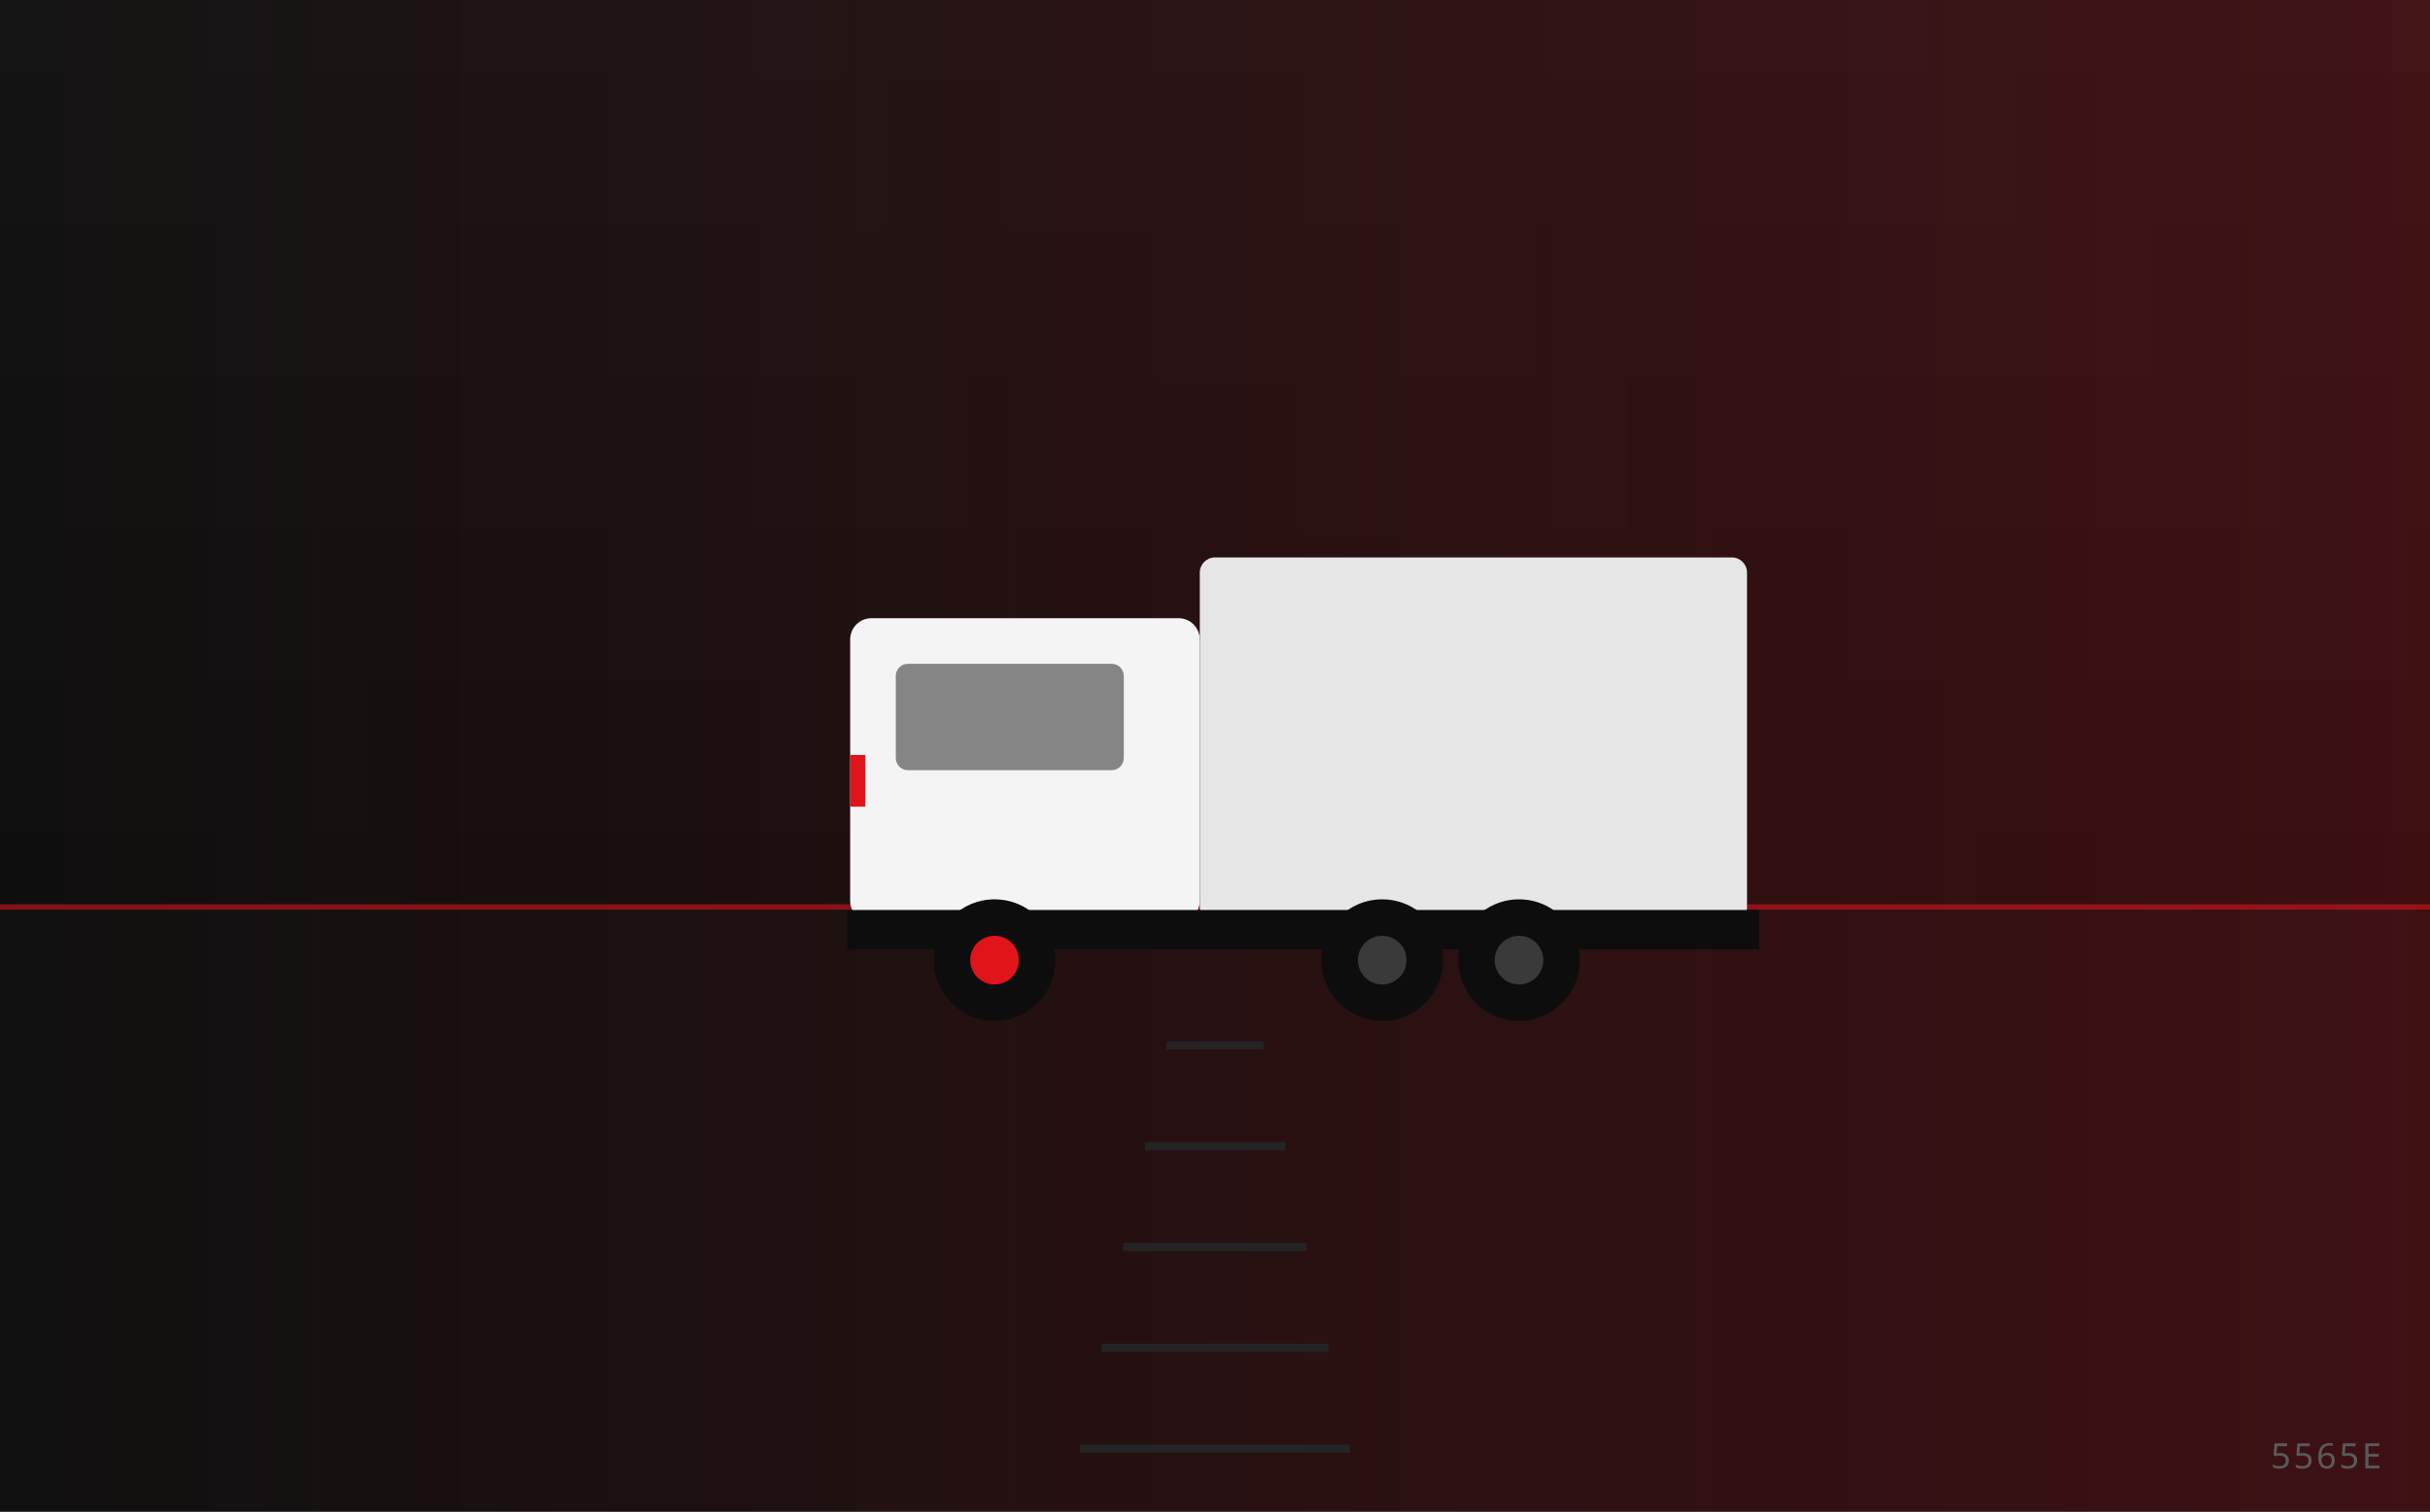
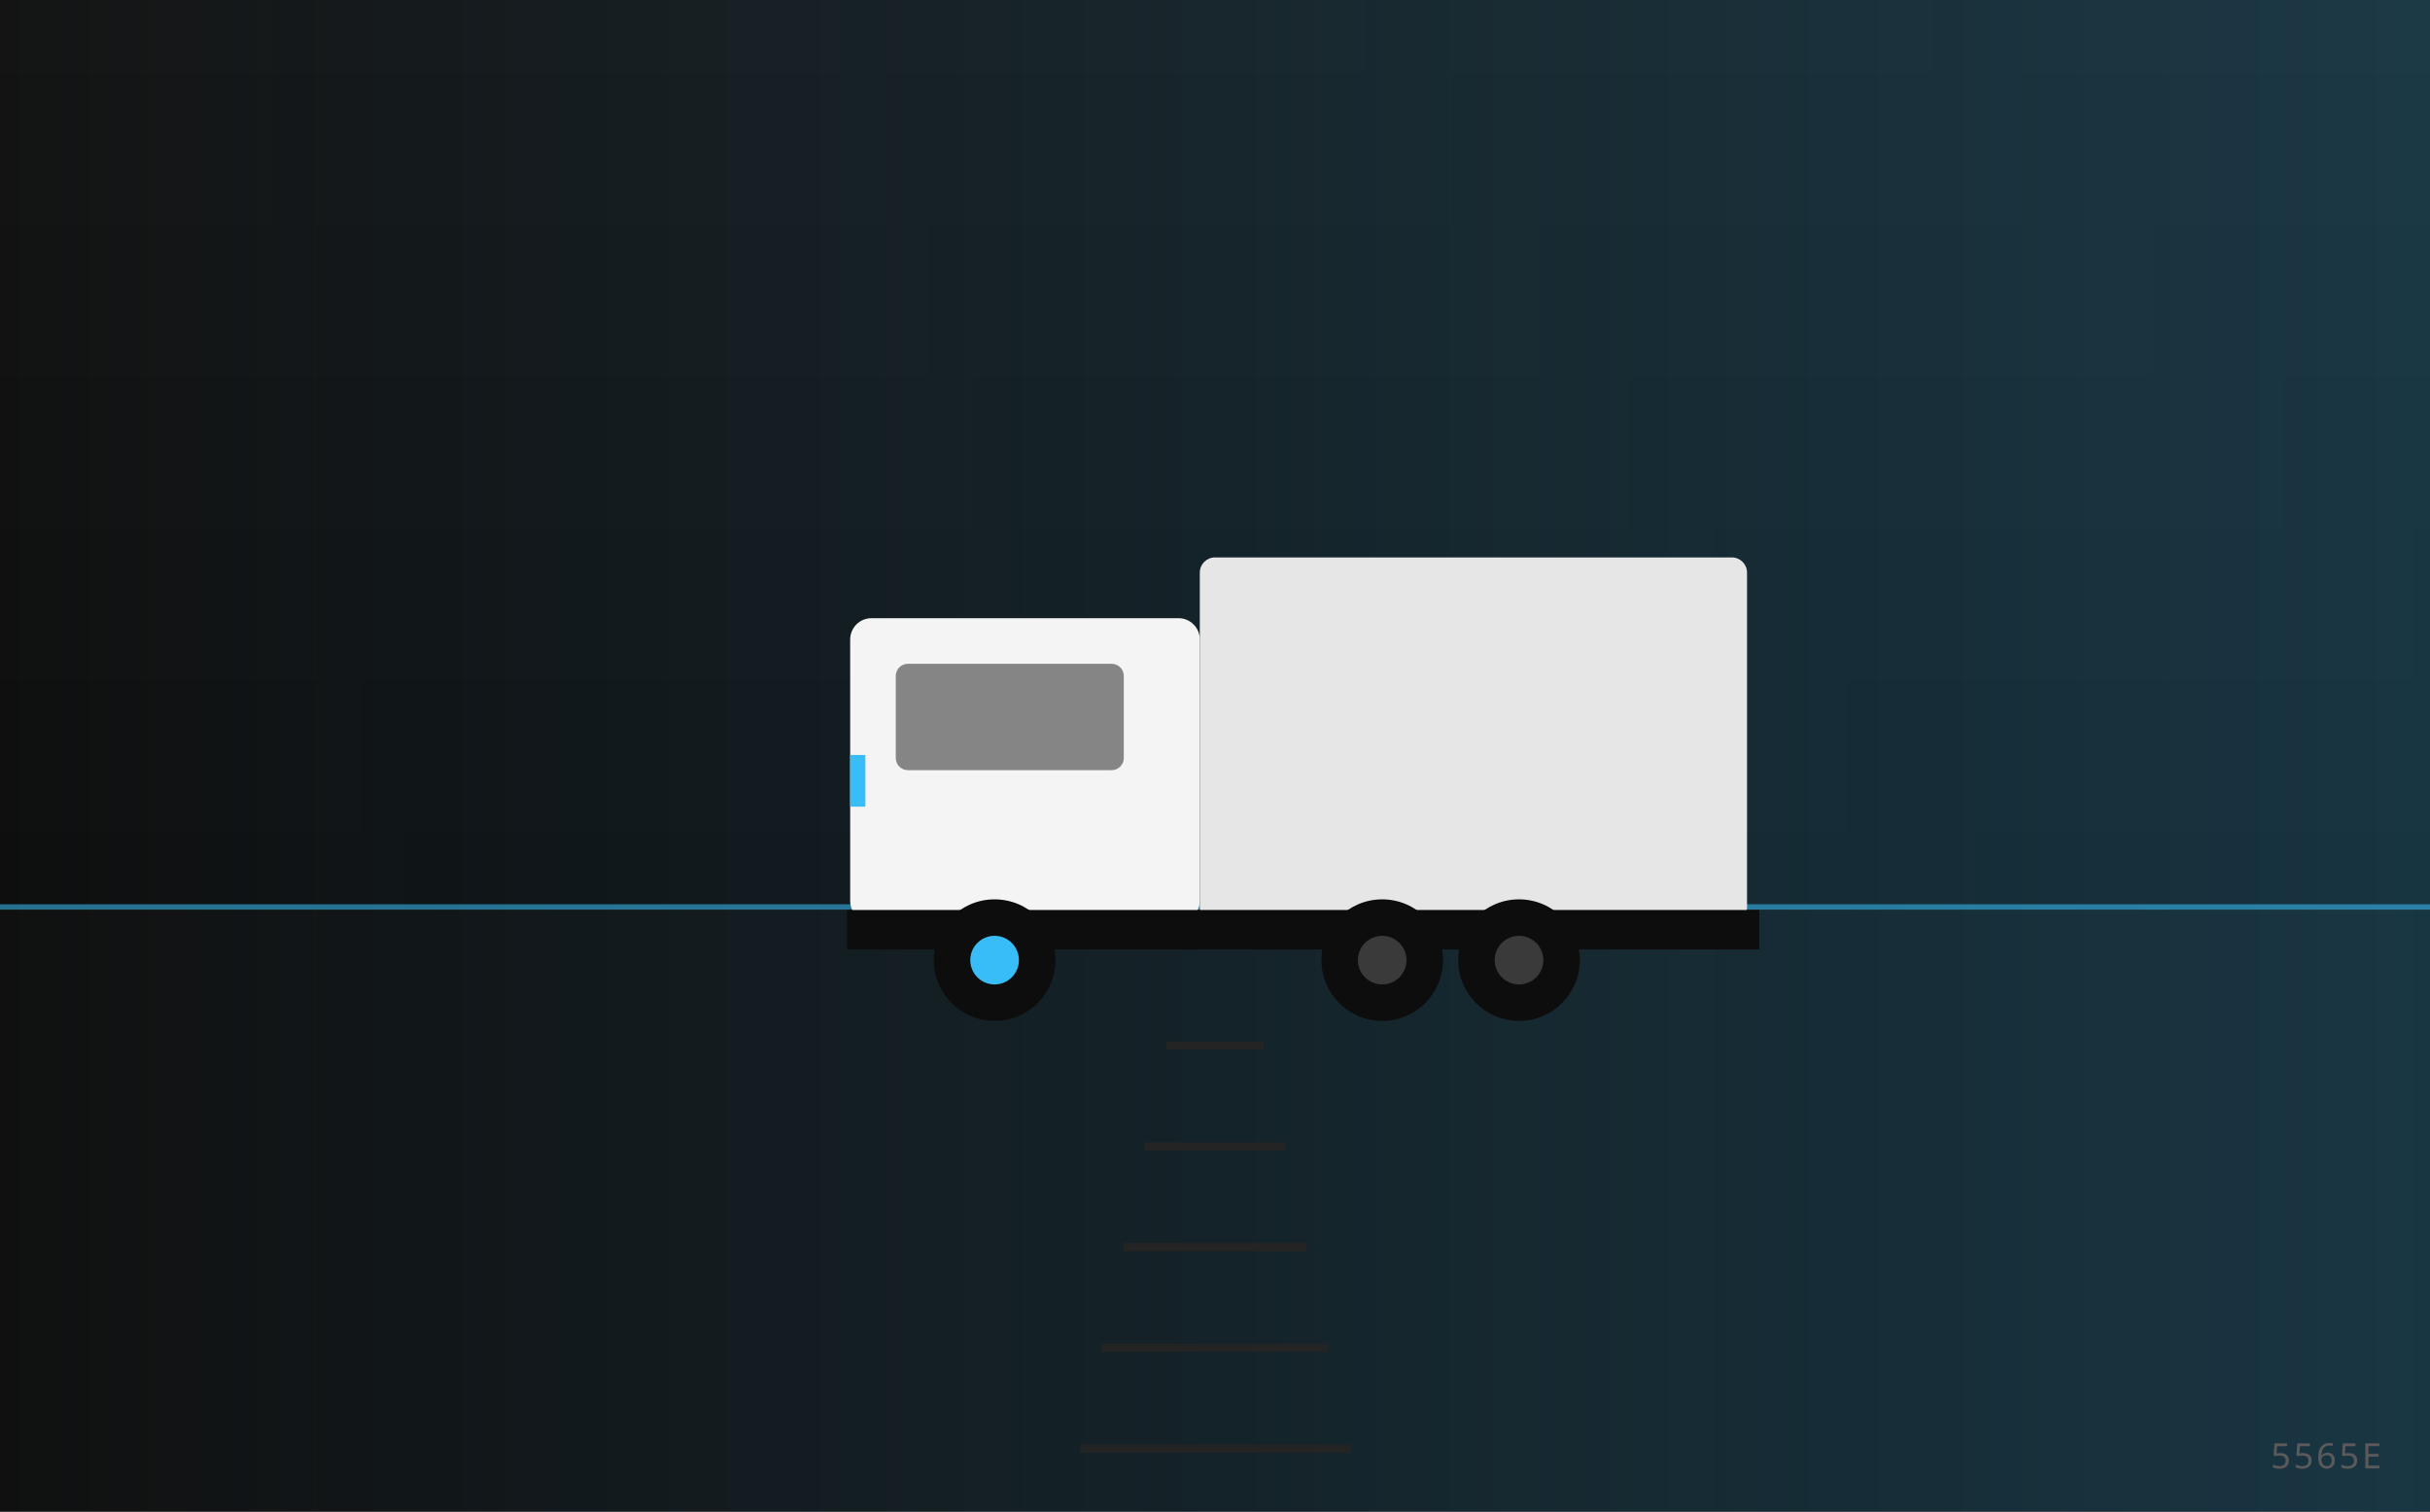
<svg xmlns="http://www.w3.org/2000/svg" viewBox="0 0 900 560" width="900" height="560" role="img" aria-label="5565E">
  <defs>
    <linearGradient id="sky" x1="0" y1="0" x2="0" y2="1">
      <stop offset="0" stop-color="#141414" />
      <stop offset="1" stop-color="#0a0a0a" />
    </linearGradient>
    <linearGradient id="glow" x1="0" y1="0" x2="1" y2="0">
-       <stop offset="0" stop-color="#E1141B" stop-opacity="0" />
-       <stop offset="1" stop-color="#E1141B" stop-opacity="0.22" />
+       <stop offset="0" stop-color="#38BDF8" stop-opacity="0" />
+       <stop offset="1" stop-color="#38BDF8" stop-opacity="0.22" />
    </linearGradient>
  </defs>
  <rect width="900" height="560" fill="url(#sky)" />
  <rect x="0" y="336" width="900" height="224" fill="#101010" />
  <rect width="900" height="560" fill="url(#glow)" />
-   <line x1="0" y1="336" x2="900" y2="336" stroke="#E1141B" stroke-width="2" opacity="0.55" />
+   <line x1="0" y1="336" x2="900" y2="336" stroke="#38BDF8" stroke-width="2" opacity="0.55" />
  <g stroke="#242424" stroke-width="3">
    <line x1="440" y1="350" x2="460" y2="350" />
    <line x1="432" y1="387.333" x2="468" y2="387.333" />
    <line x1="424" y1="424.667" x2="476" y2="424.667" />
    <line x1="416" y1="462" x2="484" y2="462" />
    <line x1="408" y1="499.333" x2="492" y2="499.333" />
    <line x1="400" y1="536.667" x2="500" y2="536.667" />
  </g>
  <g transform="translate(450, 336) scale(0.563)">
    <g transform="translate(-360,-250)">
      <rect x="120" y="60" width="230" height="200" rx="14" fill="#f4f4f4" />
      <rect x="150" y="90" width="150" height="70" rx="8" fill="#3a3a3a" opacity="0.6" />
      <rect x="350" y="20" width="360" height="240" rx="10" fill="#e6e6e6" />
      <rect x="118" y="252" width="600" height="26" fill="#0d0d0d" />
      <circle cx="215" cy="285" r="40" fill="#0d0d0d" />
-       <circle cx="215" cy="285" r="16" fill="#E1141B" />
+       <circle cx="215" cy="285" r="16" fill="#38BDF8" />
      <circle cx="470" cy="285" r="40" fill="#0d0d0d" />
      <circle cx="470" cy="285" r="16" fill="#3a3a3a" />
      <circle cx="560" cy="285" r="40" fill="#0d0d0d" />
      <circle cx="560" cy="285" r="16" fill="#3a3a3a" />
-       <rect x="120" y="150" width="10" height="34" fill="#E1141B" />
+       <rect x="120" y="150" width="10" height="34" fill="#38BDF8" />
    </g>
  </g>
  <text x="882" y="544" text-anchor="end" font-family="Manrope, sans-serif" font-size="13" fill="#5a5a5a" letter-spacing="1">5565E</text>
</svg>
